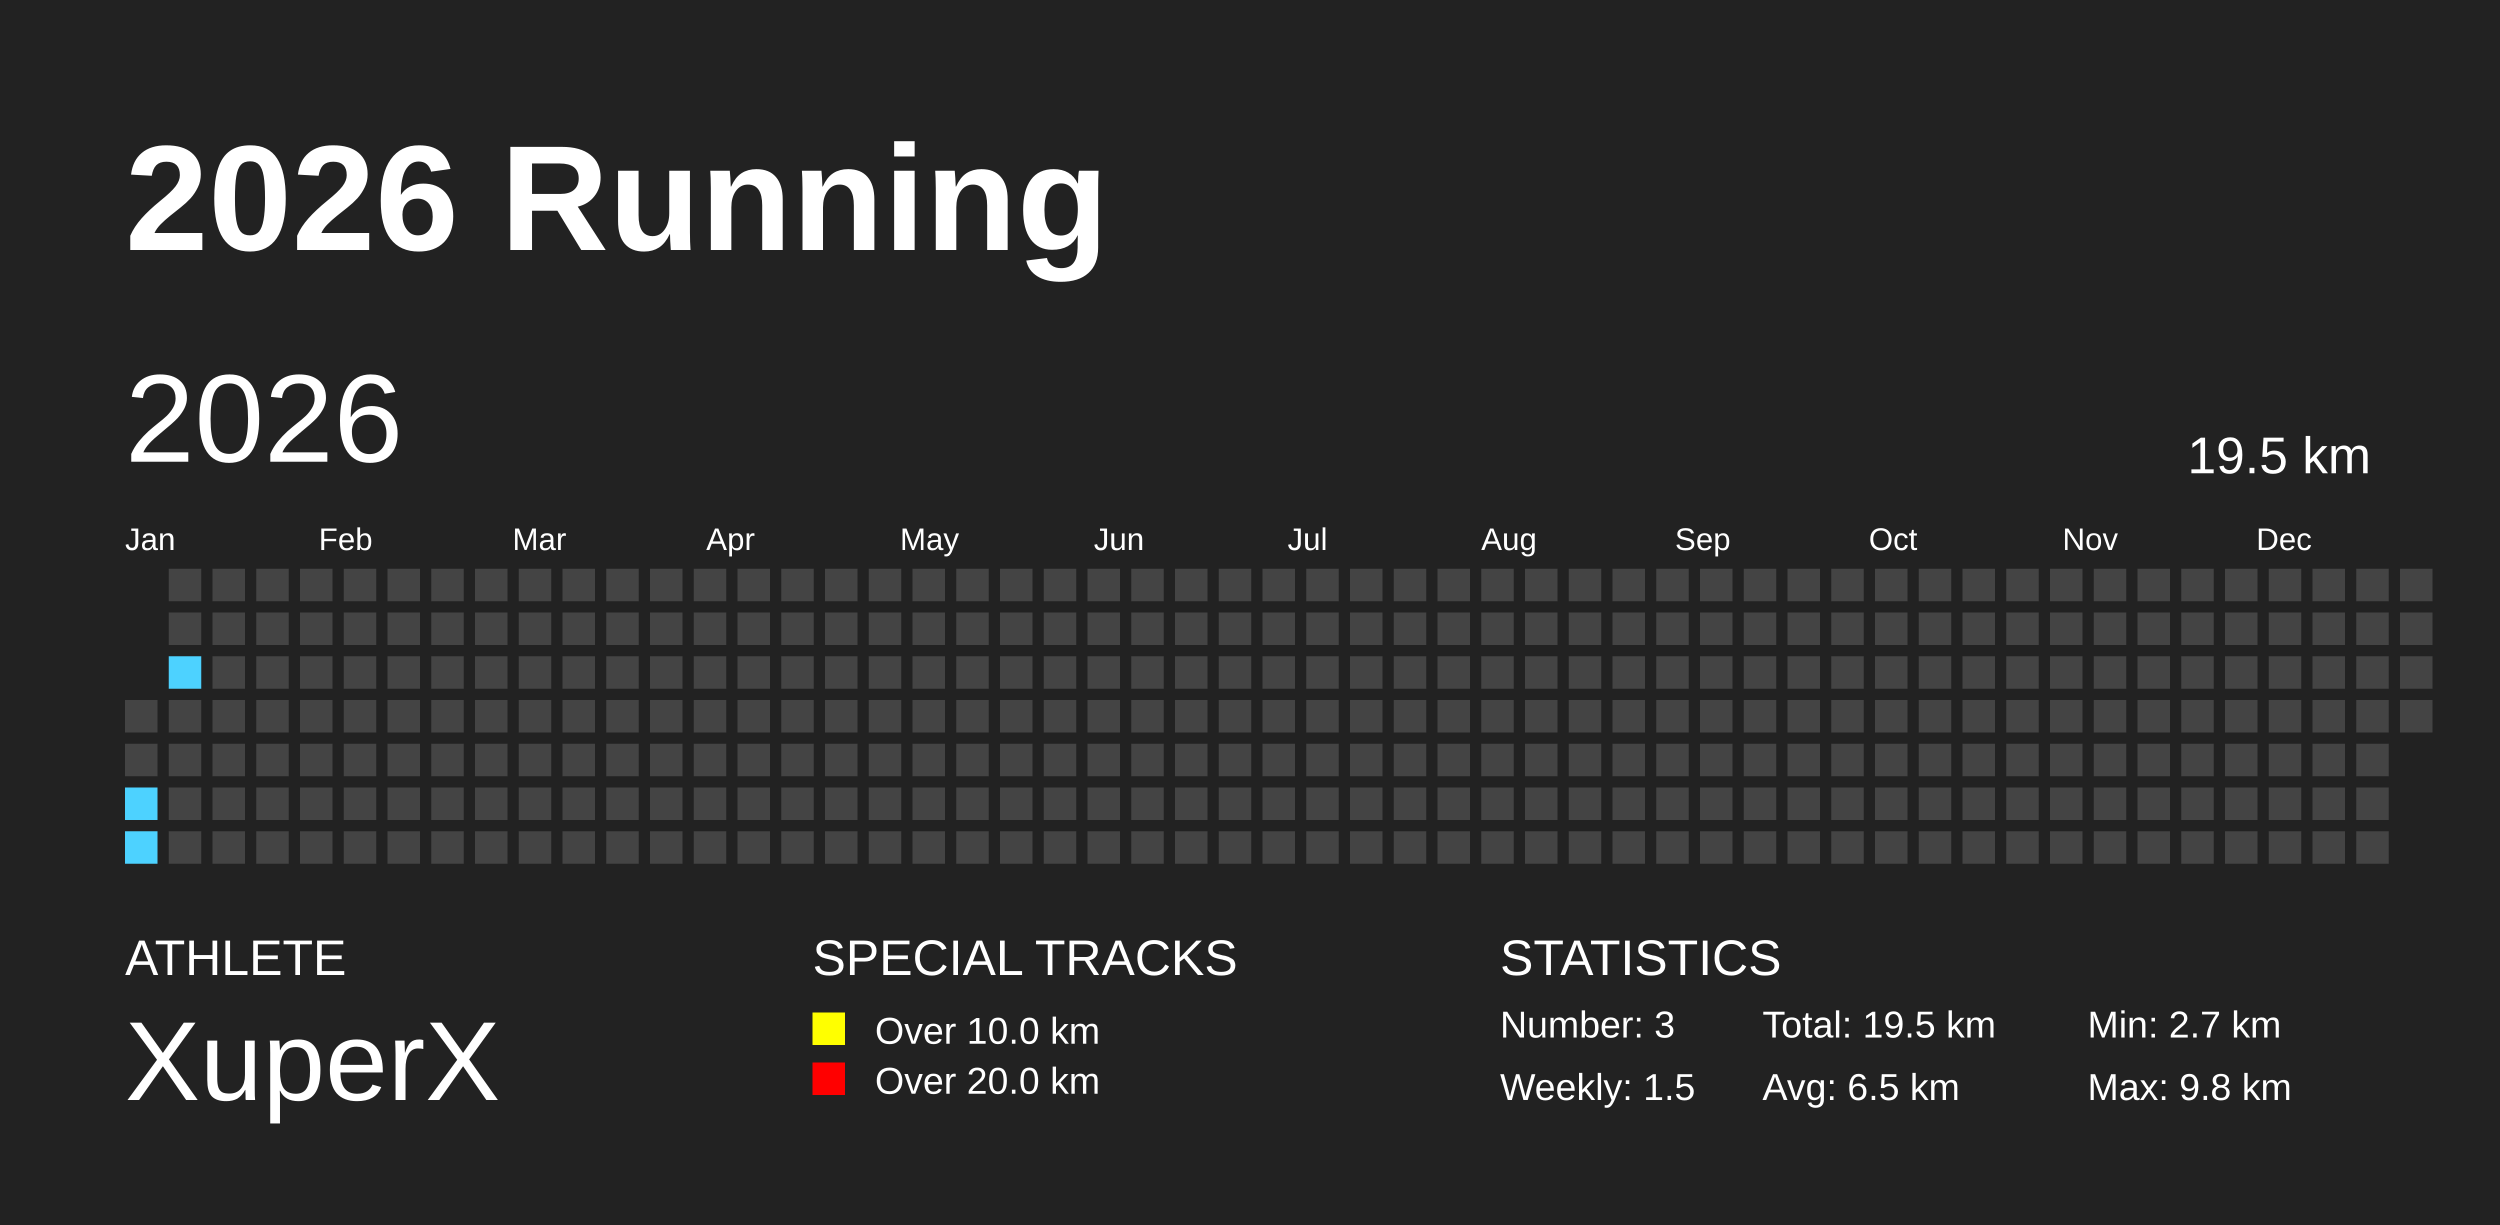
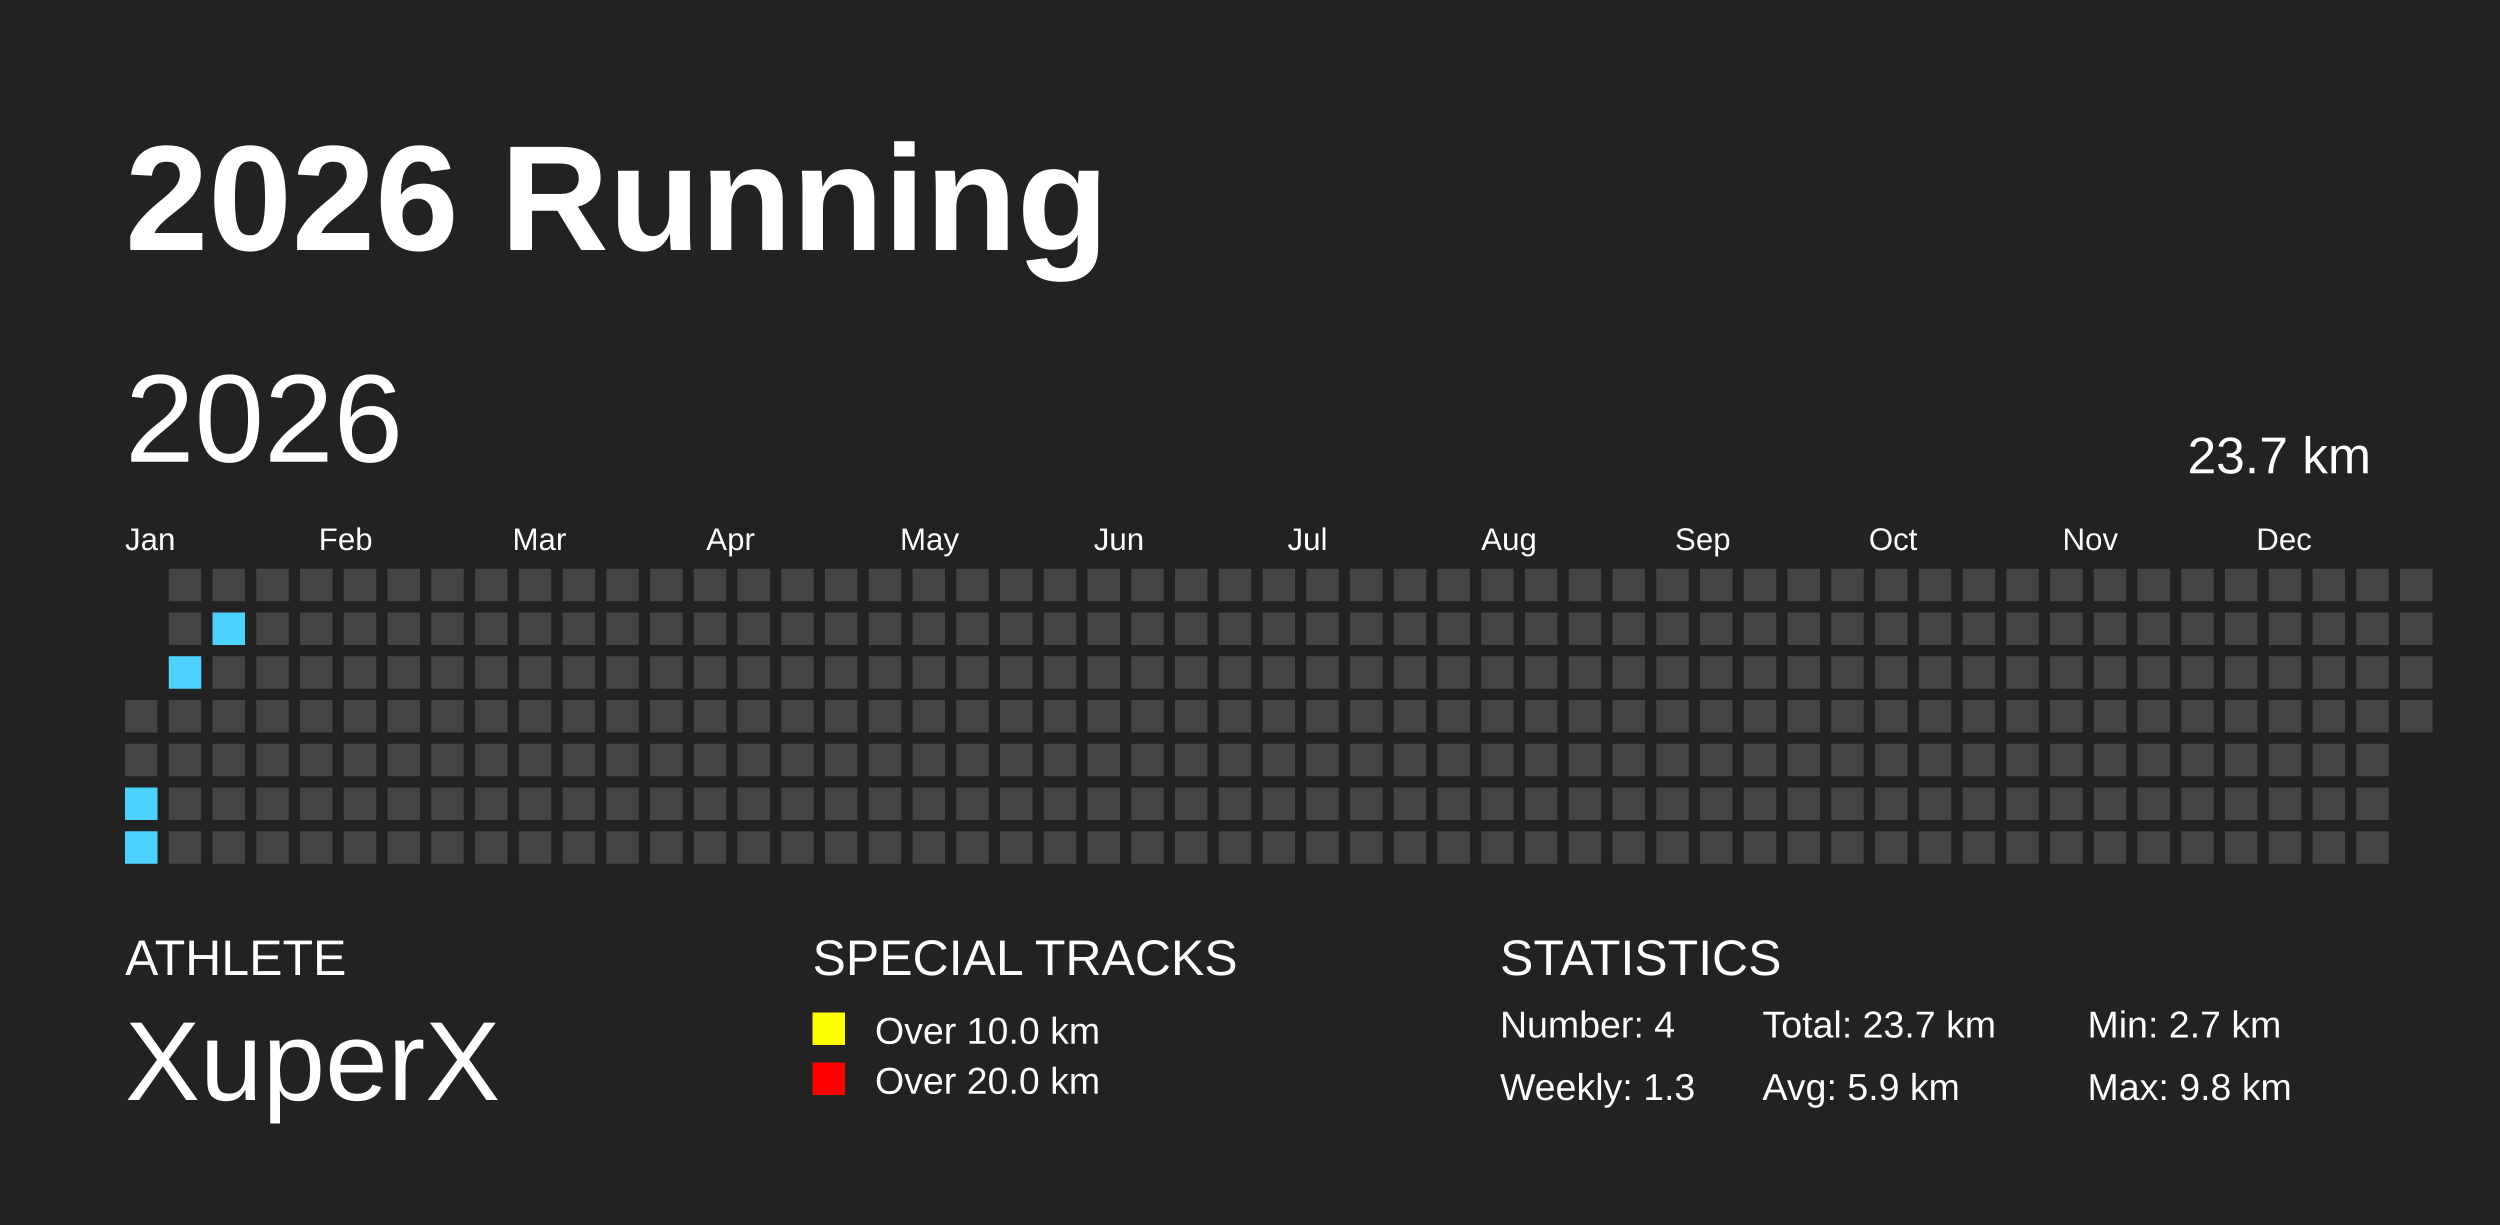
<svg xmlns="http://www.w3.org/2000/svg" baseProfile="full" height="98mm" version="1.1" viewBox="0,0,200,98" width="200mm">
  <defs />
  <rect fill="#222222" height="98" width="200" x="0" y="0" />
  <text fill="#FFFFFF" style="font-size:12px; font-family:Arial; font-weight:bold;" x="10" y="20">2026 Running</text>
  <text fill="#FFFFFF" style="font-size:4px; font-family:Arial" x="10" y="78">ATHLETE</text>
  <text fill="#FFFFFF" style="font-size:9px; font-family:Arial" x="10" y="88">XuperX</text>
  <text fill="#FFFFFF" style="font-size:4px; font-family:Arial" x="65" y="78">SPECIAL TRACKS</text>
  <rect fill="yellow" height="2.6" width="2.6" x="65" y="81" />
  <text fill="#FFFFFF" style="font-size:3px; font-family:Arial" x="70" y="83.5">Over 10.0 km</text>
  <rect fill="red" height="2.6" width="2.6" x="65" y="85" />
  <text fill="#FFFFFF" style="font-size:3px; font-family:Arial" x="70" y="87.5">Over 20.0 km</text>
  <text fill="#FFFFFF" style="font-size:4px; font-family:Arial" x="120" y="78">STATISTICS</text>
-   <text fill="#FFFFFF" style="font-size:3px; font-family:Arial" x="120" y="83">Number: 3</text>
-   <text fill="#FFFFFF" style="font-size:3px; font-family:Arial" x="120" y="88">Weekly: 1.5</text>
-   <text fill="#FFFFFF" style="font-size:3px; font-family:Arial" x="141" y="83">Total: 19.5 km</text>
-   <text fill="#FFFFFF" style="font-size:3px; font-family:Arial" x="141" y="88">Avg: 6.5 km</text>
+   <text fill="#FFFFFF" style="font-size:3px; font-family:Arial" x="120" y="83">Number: 4</text>
+   <text fill="#FFFFFF" style="font-size:3px; font-family:Arial" x="120" y="88">Weekly: 1.3</text>
+   <text fill="#FFFFFF" style="font-size:3px; font-family:Arial" x="141" y="83">Total: 23.7 km</text>
+   <text fill="#FFFFFF" style="font-size:3px; font-family:Arial" x="141" y="88">Avg: 5.9 km</text>
  <text fill="#FFFFFF" style="font-size:3px; font-family:Arial" x="167" y="83">Min: 2.7 km</text>
  <text fill="#FFFFFF" style="font-size:3px; font-family:Arial" x="167" y="88">Max: 9.8 km</text>
  <text dominant-baseline="hanging" fill="#FFFFFF" style="font-size:10.0px; font-family:Arial;" x="10" y="30">2026</text>
-   <text dominant-baseline="hanging" fill="#FFFFFF" style="font-size:4.125px; font-family:Arial;" x="175" y="35">19.5 km</text>
+   <text dominant-baseline="hanging" fill="#FFFFFF" style="font-size:4.125px; font-family:Arial;" x="175" y="35">23.7 km</text>
  <text fill="#FFFFFF" style="font-size:2.5px; font-family:Arial" x="10.0" y="44">Jan</text>
  <text fill="#FFFFFF" style="font-size:2.5px; font-family:Arial" x="25.5" y="44">Feb</text>
  <text fill="#FFFFFF" style="font-size:2.5px; font-family:Arial" x="41.0" y="44">Mar</text>
  <text fill="#FFFFFF" style="font-size:2.5px; font-family:Arial" x="56.5" y="44">Apr</text>
  <text fill="#FFFFFF" style="font-size:2.5px; font-family:Arial" x="72.0" y="44">May</text>
  <text fill="#FFFFFF" style="font-size:2.5px; font-family:Arial" x="87.5" y="44">Jun</text>
  <text fill="#FFFFFF" style="font-size:2.5px; font-family:Arial" x="103.0" y="44">Jul</text>
  <text fill="#FFFFFF" style="font-size:2.5px; font-family:Arial" x="118.5" y="44">Aug</text>
  <text fill="#FFFFFF" style="font-size:2.5px; font-family:Arial" x="134.0" y="44">Sep</text>
  <text fill="#FFFFFF" style="font-size:2.5px; font-family:Arial" x="149.5" y="44">Oct</text>
  <text fill="#FFFFFF" style="font-size:2.5px; font-family:Arial" x="165.0" y="44">Nov</text>
  <text fill="#FFFFFF" style="font-size:2.5px; font-family:Arial" x="180.5" y="44">Dec</text>
  <rect fill="#444444" height="2.6" width="2.6" x="10.0" y="56.0" />
  <rect fill="#444444" height="2.6" width="2.6" x="10.0" y="59.5" />
  <rect fill="#4DD2FF" height="2.6" width="2.6" x="10.0" y="63.0" />
  <rect fill="#4DD2FF" height="2.6" width="2.6" x="10.0" y="66.5" />
  <rect fill="#444444" height="2.6" width="2.6" x="13.5" y="45.5" />
  <rect fill="#444444" height="2.6" width="2.6" x="13.5" y="49.0" />
  <rect fill="#4DD2FF" height="2.6" width="2.6" x="13.5" y="52.5" />
  <rect fill="#444444" height="2.6" width="2.6" x="13.5" y="56.0" />
  <rect fill="#444444" height="2.6" width="2.6" x="13.5" y="59.5" />
  <rect fill="#444444" height="2.6" width="2.6" x="13.5" y="63.0" />
  <rect fill="#444444" height="2.6" width="2.6" x="13.5" y="66.5" />
  <rect fill="#444444" height="2.6" width="2.6" x="17.0" y="45.5" />
-   <rect fill="#444444" height="2.6" width="2.6" x="17.0" y="49.0" />
+   <rect fill="#4DD2FF" height="2.6" width="2.6" x="17.0" y="49.0" />
  <rect fill="#444444" height="2.6" width="2.6" x="17.0" y="52.5" />
  <rect fill="#444444" height="2.6" width="2.6" x="17.0" y="56.0" />
  <rect fill="#444444" height="2.6" width="2.6" x="17.0" y="59.5" />
  <rect fill="#444444" height="2.6" width="2.6" x="17.0" y="63.0" />
  <rect fill="#444444" height="2.6" width="2.6" x="17.0" y="66.5" />
  <rect fill="#444444" height="2.6" width="2.6" x="20.5" y="45.5" />
  <rect fill="#444444" height="2.6" width="2.6" x="20.5" y="49.0" />
  <rect fill="#444444" height="2.6" width="2.6" x="20.5" y="52.5" />
  <rect fill="#444444" height="2.6" width="2.6" x="20.5" y="56.0" />
  <rect fill="#444444" height="2.6" width="2.6" x="20.5" y="59.5" />
  <rect fill="#444444" height="2.6" width="2.6" x="20.5" y="63.0" />
  <rect fill="#444444" height="2.6" width="2.6" x="20.5" y="66.5" />
  <rect fill="#444444" height="2.6" width="2.6" x="24.0" y="45.5" />
  <rect fill="#444444" height="2.6" width="2.6" x="24.0" y="49.0" />
  <rect fill="#444444" height="2.6" width="2.6" x="24.0" y="52.5" />
  <rect fill="#444444" height="2.6" width="2.6" x="24.0" y="56.0" />
  <rect fill="#444444" height="2.6" width="2.6" x="24.0" y="59.5" />
  <rect fill="#444444" height="2.6" width="2.6" x="24.0" y="63.0" />
  <rect fill="#444444" height="2.6" width="2.6" x="24.0" y="66.5" />
  <rect fill="#444444" height="2.6" width="2.6" x="27.5" y="45.5" />
  <rect fill="#444444" height="2.6" width="2.6" x="27.5" y="49.0" />
  <rect fill="#444444" height="2.6" width="2.6" x="27.5" y="52.5" />
  <rect fill="#444444" height="2.6" width="2.6" x="27.5" y="56.0" />
  <rect fill="#444444" height="2.6" width="2.6" x="27.5" y="59.5" />
  <rect fill="#444444" height="2.6" width="2.6" x="27.5" y="63.0" />
  <rect fill="#444444" height="2.6" width="2.6" x="27.5" y="66.5" />
  <rect fill="#444444" height="2.6" width="2.6" x="31.0" y="45.5" />
  <rect fill="#444444" height="2.6" width="2.6" x="31.0" y="49.0" />
  <rect fill="#444444" height="2.6" width="2.6" x="31.0" y="52.5" />
  <rect fill="#444444" height="2.6" width="2.6" x="31.0" y="56.0" />
  <rect fill="#444444" height="2.6" width="2.6" x="31.0" y="59.5" />
  <rect fill="#444444" height="2.6" width="2.6" x="31.0" y="63.0" />
  <rect fill="#444444" height="2.6" width="2.6" x="31.0" y="66.5" />
  <rect fill="#444444" height="2.6" width="2.6" x="34.5" y="45.5" />
  <rect fill="#444444" height="2.6" width="2.6" x="34.5" y="49.0" />
  <rect fill="#444444" height="2.6" width="2.6" x="34.5" y="52.5" />
  <rect fill="#444444" height="2.6" width="2.6" x="34.5" y="56.0" />
  <rect fill="#444444" height="2.6" width="2.6" x="34.5" y="59.5" />
  <rect fill="#444444" height="2.6" width="2.6" x="34.5" y="63.0" />
  <rect fill="#444444" height="2.6" width="2.6" x="34.5" y="66.5" />
  <rect fill="#444444" height="2.6" width="2.6" x="38.0" y="45.5" />
  <rect fill="#444444" height="2.6" width="2.6" x="38.0" y="49.0" />
  <rect fill="#444444" height="2.6" width="2.6" x="38.0" y="52.5" />
  <rect fill="#444444" height="2.6" width="2.6" x="38.0" y="56.0" />
  <rect fill="#444444" height="2.6" width="2.6" x="38.0" y="59.5" />
  <rect fill="#444444" height="2.6" width="2.6" x="38.0" y="63.0" />
  <rect fill="#444444" height="2.6" width="2.6" x="38.0" y="66.5" />
  <rect fill="#444444" height="2.6" width="2.6" x="41.5" y="45.5" />
  <rect fill="#444444" height="2.6" width="2.6" x="41.5" y="49.0" />
  <rect fill="#444444" height="2.6" width="2.6" x="41.5" y="52.5" />
  <rect fill="#444444" height="2.6" width="2.6" x="41.5" y="56.0" />
  <rect fill="#444444" height="2.6" width="2.6" x="41.5" y="59.5" />
  <rect fill="#444444" height="2.6" width="2.6" x="41.5" y="63.0" />
  <rect fill="#444444" height="2.6" width="2.6" x="41.5" y="66.5" />
  <rect fill="#444444" height="2.6" width="2.6" x="45.0" y="45.5" />
  <rect fill="#444444" height="2.6" width="2.6" x="45.0" y="49.0" />
  <rect fill="#444444" height="2.6" width="2.6" x="45.0" y="52.5" />
  <rect fill="#444444" height="2.6" width="2.6" x="45.0" y="56.0" />
  <rect fill="#444444" height="2.6" width="2.6" x="45.0" y="59.5" />
  <rect fill="#444444" height="2.6" width="2.6" x="45.0" y="63.0" />
  <rect fill="#444444" height="2.6" width="2.6" x="45.0" y="66.5" />
  <rect fill="#444444" height="2.6" width="2.6" x="48.5" y="45.5" />
  <rect fill="#444444" height="2.6" width="2.6" x="48.5" y="49.0" />
  <rect fill="#444444" height="2.6" width="2.6" x="48.5" y="52.5" />
  <rect fill="#444444" height="2.6" width="2.6" x="48.5" y="56.0" />
  <rect fill="#444444" height="2.6" width="2.6" x="48.5" y="59.5" />
  <rect fill="#444444" height="2.6" width="2.6" x="48.5" y="63.0" />
  <rect fill="#444444" height="2.6" width="2.6" x="48.5" y="66.5" />
  <rect fill="#444444" height="2.6" width="2.6" x="52.0" y="45.5" />
  <rect fill="#444444" height="2.6" width="2.6" x="52.0" y="49.0" />
  <rect fill="#444444" height="2.6" width="2.6" x="52.0" y="52.5" />
  <rect fill="#444444" height="2.6" width="2.6" x="52.0" y="56.0" />
  <rect fill="#444444" height="2.6" width="2.6" x="52.0" y="59.5" />
  <rect fill="#444444" height="2.6" width="2.6" x="52.0" y="63.0" />
  <rect fill="#444444" height="2.6" width="2.6" x="52.0" y="66.5" />
  <rect fill="#444444" height="2.6" width="2.6" x="55.5" y="45.5" />
  <rect fill="#444444" height="2.6" width="2.6" x="55.5" y="49.0" />
  <rect fill="#444444" height="2.6" width="2.6" x="55.5" y="52.5" />
  <rect fill="#444444" height="2.6" width="2.6" x="55.5" y="56.0" />
  <rect fill="#444444" height="2.6" width="2.6" x="55.5" y="59.5" />
  <rect fill="#444444" height="2.6" width="2.6" x="55.5" y="63.0" />
  <rect fill="#444444" height="2.6" width="2.6" x="55.5" y="66.5" />
  <rect fill="#444444" height="2.6" width="2.6" x="59.0" y="45.5" />
  <rect fill="#444444" height="2.6" width="2.6" x="59.0" y="49.0" />
  <rect fill="#444444" height="2.6" width="2.6" x="59.0" y="52.5" />
  <rect fill="#444444" height="2.6" width="2.6" x="59.0" y="56.0" />
  <rect fill="#444444" height="2.6" width="2.6" x="59.0" y="59.5" />
  <rect fill="#444444" height="2.6" width="2.6" x="59.0" y="63.0" />
  <rect fill="#444444" height="2.6" width="2.6" x="59.0" y="66.5" />
  <rect fill="#444444" height="2.6" width="2.6" x="62.5" y="45.5" />
  <rect fill="#444444" height="2.6" width="2.6" x="62.5" y="49.0" />
  <rect fill="#444444" height="2.6" width="2.6" x="62.5" y="52.5" />
  <rect fill="#444444" height="2.6" width="2.6" x="62.5" y="56.0" />
  <rect fill="#444444" height="2.6" width="2.6" x="62.5" y="59.5" />
  <rect fill="#444444" height="2.6" width="2.6" x="62.5" y="63.0" />
  <rect fill="#444444" height="2.6" width="2.6" x="62.5" y="66.5" />
  <rect fill="#444444" height="2.6" width="2.6" x="66.0" y="45.5" />
  <rect fill="#444444" height="2.6" width="2.6" x="66.0" y="49.0" />
  <rect fill="#444444" height="2.6" width="2.6" x="66.0" y="52.5" />
  <rect fill="#444444" height="2.6" width="2.6" x="66.0" y="56.0" />
  <rect fill="#444444" height="2.6" width="2.6" x="66.0" y="59.5" />
  <rect fill="#444444" height="2.6" width="2.6" x="66.0" y="63.0" />
  <rect fill="#444444" height="2.6" width="2.6" x="66.0" y="66.5" />
  <rect fill="#444444" height="2.6" width="2.6" x="69.5" y="45.5" />
  <rect fill="#444444" height="2.6" width="2.6" x="69.5" y="49.0" />
  <rect fill="#444444" height="2.6" width="2.6" x="69.5" y="52.5" />
  <rect fill="#444444" height="2.6" width="2.6" x="69.5" y="56.0" />
  <rect fill="#444444" height="2.6" width="2.6" x="69.5" y="59.5" />
  <rect fill="#444444" height="2.6" width="2.6" x="69.5" y="63.0" />
  <rect fill="#444444" height="2.6" width="2.6" x="69.5" y="66.5" />
  <rect fill="#444444" height="2.6" width="2.6" x="73.0" y="45.5" />
  <rect fill="#444444" height="2.6" width="2.6" x="73.0" y="49.0" />
  <rect fill="#444444" height="2.6" width="2.6" x="73.0" y="52.5" />
  <rect fill="#444444" height="2.6" width="2.6" x="73.0" y="56.0" />
  <rect fill="#444444" height="2.6" width="2.6" x="73.0" y="59.5" />
  <rect fill="#444444" height="2.6" width="2.6" x="73.0" y="63.0" />
  <rect fill="#444444" height="2.6" width="2.6" x="73.0" y="66.5" />
  <rect fill="#444444" height="2.6" width="2.6" x="76.5" y="45.5" />
  <rect fill="#444444" height="2.6" width="2.6" x="76.5" y="49.0" />
  <rect fill="#444444" height="2.6" width="2.6" x="76.5" y="52.5" />
  <rect fill="#444444" height="2.6" width="2.6" x="76.5" y="56.0" />
  <rect fill="#444444" height="2.6" width="2.6" x="76.5" y="59.5" />
  <rect fill="#444444" height="2.6" width="2.6" x="76.5" y="63.0" />
  <rect fill="#444444" height="2.6" width="2.6" x="76.5" y="66.5" />
  <rect fill="#444444" height="2.6" width="2.6" x="80.0" y="45.5" />
  <rect fill="#444444" height="2.6" width="2.6" x="80.0" y="49.0" />
  <rect fill="#444444" height="2.6" width="2.6" x="80.0" y="52.5" />
  <rect fill="#444444" height="2.6" width="2.6" x="80.0" y="56.0" />
  <rect fill="#444444" height="2.6" width="2.6" x="80.0" y="59.5" />
  <rect fill="#444444" height="2.6" width="2.6" x="80.0" y="63.0" />
  <rect fill="#444444" height="2.6" width="2.6" x="80.0" y="66.5" />
  <rect fill="#444444" height="2.6" width="2.6" x="83.5" y="45.5" />
  <rect fill="#444444" height="2.6" width="2.6" x="83.5" y="49.0" />
  <rect fill="#444444" height="2.6" width="2.6" x="83.5" y="52.5" />
  <rect fill="#444444" height="2.6" width="2.6" x="83.5" y="56.0" />
  <rect fill="#444444" height="2.6" width="2.6" x="83.5" y="59.5" />
  <rect fill="#444444" height="2.6" width="2.6" x="83.5" y="63.0" />
  <rect fill="#444444" height="2.6" width="2.6" x="83.5" y="66.5" />
  <rect fill="#444444" height="2.6" width="2.6" x="87.0" y="45.5" />
  <rect fill="#444444" height="2.6" width="2.6" x="87.0" y="49.0" />
  <rect fill="#444444" height="2.6" width="2.6" x="87.0" y="52.5" />
  <rect fill="#444444" height="2.6" width="2.6" x="87.0" y="56.0" />
  <rect fill="#444444" height="2.6" width="2.6" x="87.0" y="59.5" />
  <rect fill="#444444" height="2.6" width="2.6" x="87.0" y="63.0" />
  <rect fill="#444444" height="2.6" width="2.6" x="87.0" y="66.5" />
  <rect fill="#444444" height="2.6" width="2.6" x="90.5" y="45.5" />
  <rect fill="#444444" height="2.6" width="2.6" x="90.5" y="49.0" />
  <rect fill="#444444" height="2.6" width="2.6" x="90.5" y="52.5" />
  <rect fill="#444444" height="2.6" width="2.6" x="90.5" y="56.0" />
  <rect fill="#444444" height="2.6" width="2.6" x="90.5" y="59.5" />
  <rect fill="#444444" height="2.6" width="2.6" x="90.5" y="63.0" />
  <rect fill="#444444" height="2.6" width="2.6" x="90.5" y="66.5" />
  <rect fill="#444444" height="2.6" width="2.6" x="94.0" y="45.5" />
  <rect fill="#444444" height="2.6" width="2.6" x="94.0" y="49.0" />
  <rect fill="#444444" height="2.6" width="2.6" x="94.0" y="52.5" />
  <rect fill="#444444" height="2.6" width="2.6" x="94.0" y="56.0" />
  <rect fill="#444444" height="2.6" width="2.6" x="94.0" y="59.5" />
  <rect fill="#444444" height="2.6" width="2.6" x="94.0" y="63.0" />
  <rect fill="#444444" height="2.6" width="2.6" x="94.0" y="66.5" />
  <rect fill="#444444" height="2.6" width="2.6" x="97.5" y="45.5" />
  <rect fill="#444444" height="2.6" width="2.6" x="97.5" y="49.0" />
  <rect fill="#444444" height="2.6" width="2.6" x="97.5" y="52.5" />
  <rect fill="#444444" height="2.6" width="2.6" x="97.5" y="56.0" />
  <rect fill="#444444" height="2.6" width="2.6" x="97.5" y="59.5" />
  <rect fill="#444444" height="2.6" width="2.6" x="97.5" y="63.0" />
  <rect fill="#444444" height="2.6" width="2.6" x="97.5" y="66.5" />
  <rect fill="#444444" height="2.6" width="2.6" x="101.0" y="45.5" />
  <rect fill="#444444" height="2.6" width="2.6" x="101.0" y="49.0" />
  <rect fill="#444444" height="2.6" width="2.6" x="101.0" y="52.5" />
  <rect fill="#444444" height="2.6" width="2.6" x="101.0" y="56.0" />
  <rect fill="#444444" height="2.6" width="2.6" x="101.0" y="59.5" />
  <rect fill="#444444" height="2.6" width="2.6" x="101.0" y="63.0" />
  <rect fill="#444444" height="2.6" width="2.6" x="101.0" y="66.5" />
  <rect fill="#444444" height="2.6" width="2.6" x="104.5" y="45.5" />
  <rect fill="#444444" height="2.6" width="2.6" x="104.5" y="49.0" />
  <rect fill="#444444" height="2.6" width="2.6" x="104.5" y="52.5" />
  <rect fill="#444444" height="2.6" width="2.6" x="104.5" y="56.0" />
  <rect fill="#444444" height="2.6" width="2.6" x="104.5" y="59.5" />
  <rect fill="#444444" height="2.6" width="2.6" x="104.5" y="63.0" />
  <rect fill="#444444" height="2.6" width="2.6" x="104.5" y="66.5" />
  <rect fill="#444444" height="2.6" width="2.6" x="108.0" y="45.5" />
  <rect fill="#444444" height="2.6" width="2.6" x="108.0" y="49.0" />
  <rect fill="#444444" height="2.6" width="2.6" x="108.0" y="52.5" />
  <rect fill="#444444" height="2.6" width="2.6" x="108.0" y="56.0" />
  <rect fill="#444444" height="2.6" width="2.6" x="108.0" y="59.5" />
  <rect fill="#444444" height="2.6" width="2.6" x="108.0" y="63.0" />
  <rect fill="#444444" height="2.6" width="2.6" x="108.0" y="66.5" />
  <rect fill="#444444" height="2.6" width="2.6" x="111.5" y="45.5" />
  <rect fill="#444444" height="2.6" width="2.6" x="111.5" y="49.0" />
  <rect fill="#444444" height="2.6" width="2.6" x="111.5" y="52.5" />
  <rect fill="#444444" height="2.6" width="2.6" x="111.5" y="56.0" />
  <rect fill="#444444" height="2.6" width="2.6" x="111.5" y="59.5" />
  <rect fill="#444444" height="2.6" width="2.6" x="111.5" y="63.0" />
  <rect fill="#444444" height="2.6" width="2.6" x="111.5" y="66.5" />
  <rect fill="#444444" height="2.6" width="2.6" x="115.0" y="45.5" />
  <rect fill="#444444" height="2.6" width="2.6" x="115.0" y="49.0" />
  <rect fill="#444444" height="2.6" width="2.6" x="115.0" y="52.5" />
  <rect fill="#444444" height="2.6" width="2.6" x="115.0" y="56.0" />
  <rect fill="#444444" height="2.6" width="2.6" x="115.0" y="59.5" />
  <rect fill="#444444" height="2.6" width="2.6" x="115.0" y="63.0" />
  <rect fill="#444444" height="2.6" width="2.6" x="115.0" y="66.5" />
  <rect fill="#444444" height="2.6" width="2.6" x="118.5" y="45.5" />
  <rect fill="#444444" height="2.6" width="2.6" x="118.5" y="49.0" />
  <rect fill="#444444" height="2.6" width="2.6" x="118.5" y="52.5" />
  <rect fill="#444444" height="2.6" width="2.6" x="118.5" y="56.0" />
  <rect fill="#444444" height="2.6" width="2.6" x="118.5" y="59.5" />
  <rect fill="#444444" height="2.6" width="2.6" x="118.5" y="63.0" />
  <rect fill="#444444" height="2.6" width="2.6" x="118.5" y="66.5" />
  <rect fill="#444444" height="2.6" width="2.6" x="122.0" y="45.5" />
  <rect fill="#444444" height="2.6" width="2.6" x="122.0" y="49.0" />
  <rect fill="#444444" height="2.6" width="2.6" x="122.0" y="52.5" />
  <rect fill="#444444" height="2.6" width="2.6" x="122.0" y="56.0" />
  <rect fill="#444444" height="2.6" width="2.6" x="122.0" y="59.5" />
  <rect fill="#444444" height="2.6" width="2.6" x="122.0" y="63.0" />
  <rect fill="#444444" height="2.6" width="2.6" x="122.0" y="66.5" />
  <rect fill="#444444" height="2.6" width="2.6" x="125.5" y="45.5" />
  <rect fill="#444444" height="2.6" width="2.6" x="125.5" y="49.0" />
  <rect fill="#444444" height="2.6" width="2.6" x="125.5" y="52.5" />
  <rect fill="#444444" height="2.6" width="2.6" x="125.5" y="56.0" />
  <rect fill="#444444" height="2.6" width="2.6" x="125.5" y="59.5" />
  <rect fill="#444444" height="2.6" width="2.6" x="125.5" y="63.0" />
  <rect fill="#444444" height="2.6" width="2.6" x="125.5" y="66.5" />
  <rect fill="#444444" height="2.6" width="2.6" x="129.0" y="45.5" />
  <rect fill="#444444" height="2.6" width="2.6" x="129.0" y="49.0" />
  <rect fill="#444444" height="2.6" width="2.6" x="129.0" y="52.5" />
  <rect fill="#444444" height="2.6" width="2.6" x="129.0" y="56.0" />
  <rect fill="#444444" height="2.6" width="2.6" x="129.0" y="59.5" />
  <rect fill="#444444" height="2.6" width="2.6" x="129.0" y="63.0" />
  <rect fill="#444444" height="2.6" width="2.6" x="129.0" y="66.5" />
  <rect fill="#444444" height="2.6" width="2.6" x="132.5" y="45.5" />
  <rect fill="#444444" height="2.6" width="2.6" x="132.5" y="49.0" />
  <rect fill="#444444" height="2.6" width="2.6" x="132.5" y="52.5" />
  <rect fill="#444444" height="2.6" width="2.6" x="132.5" y="56.0" />
  <rect fill="#444444" height="2.6" width="2.6" x="132.5" y="59.5" />
  <rect fill="#444444" height="2.6" width="2.6" x="132.5" y="63.0" />
  <rect fill="#444444" height="2.6" width="2.6" x="132.5" y="66.5" />
  <rect fill="#444444" height="2.6" width="2.6" x="136.0" y="45.5" />
  <rect fill="#444444" height="2.6" width="2.6" x="136.0" y="49.0" />
  <rect fill="#444444" height="2.6" width="2.6" x="136.0" y="52.5" />
  <rect fill="#444444" height="2.6" width="2.6" x="136.0" y="56.0" />
  <rect fill="#444444" height="2.6" width="2.6" x="136.0" y="59.5" />
  <rect fill="#444444" height="2.6" width="2.6" x="136.0" y="63.0" />
  <rect fill="#444444" height="2.6" width="2.6" x="136.0" y="66.5" />
  <rect fill="#444444" height="2.6" width="2.6" x="139.5" y="45.5" />
  <rect fill="#444444" height="2.6" width="2.6" x="139.5" y="49.0" />
  <rect fill="#444444" height="2.6" width="2.6" x="139.5" y="52.5" />
  <rect fill="#444444" height="2.6" width="2.6" x="139.5" y="56.0" />
  <rect fill="#444444" height="2.6" width="2.6" x="139.5" y="59.5" />
  <rect fill="#444444" height="2.6" width="2.6" x="139.5" y="63.0" />
  <rect fill="#444444" height="2.6" width="2.6" x="139.5" y="66.5" />
  <rect fill="#444444" height="2.6" width="2.6" x="143.0" y="45.5" />
  <rect fill="#444444" height="2.6" width="2.6" x="143.0" y="49.0" />
  <rect fill="#444444" height="2.6" width="2.6" x="143.0" y="52.5" />
  <rect fill="#444444" height="2.6" width="2.6" x="143.0" y="56.0" />
  <rect fill="#444444" height="2.6" width="2.6" x="143.0" y="59.5" />
  <rect fill="#444444" height="2.6" width="2.6" x="143.0" y="63.0" />
  <rect fill="#444444" height="2.6" width="2.6" x="143.0" y="66.5" />
  <rect fill="#444444" height="2.6" width="2.6" x="146.5" y="45.5" />
  <rect fill="#444444" height="2.6" width="2.6" x="146.5" y="49.0" />
  <rect fill="#444444" height="2.6" width="2.6" x="146.5" y="52.5" />
  <rect fill="#444444" height="2.6" width="2.6" x="146.5" y="56.0" />
  <rect fill="#444444" height="2.6" width="2.6" x="146.5" y="59.5" />
  <rect fill="#444444" height="2.6" width="2.6" x="146.5" y="63.0" />
  <rect fill="#444444" height="2.6" width="2.6" x="146.5" y="66.5" />
  <rect fill="#444444" height="2.6" width="2.6" x="150.0" y="45.5" />
  <rect fill="#444444" height="2.6" width="2.6" x="150.0" y="49.0" />
  <rect fill="#444444" height="2.6" width="2.6" x="150.0" y="52.5" />
  <rect fill="#444444" height="2.6" width="2.6" x="150.0" y="56.0" />
  <rect fill="#444444" height="2.6" width="2.6" x="150.0" y="59.5" />
  <rect fill="#444444" height="2.6" width="2.6" x="150.0" y="63.0" />
  <rect fill="#444444" height="2.6" width="2.6" x="150.0" y="66.5" />
  <rect fill="#444444" height="2.6" width="2.6" x="153.5" y="45.5" />
  <rect fill="#444444" height="2.6" width="2.6" x="153.5" y="49.0" />
  <rect fill="#444444" height="2.6" width="2.6" x="153.5" y="52.5" />
  <rect fill="#444444" height="2.6" width="2.6" x="153.5" y="56.0" />
  <rect fill="#444444" height="2.6" width="2.6" x="153.5" y="59.5" />
  <rect fill="#444444" height="2.6" width="2.6" x="153.5" y="63.0" />
  <rect fill="#444444" height="2.6" width="2.6" x="153.5" y="66.5" />
  <rect fill="#444444" height="2.6" width="2.6" x="157.0" y="45.5" />
  <rect fill="#444444" height="2.6" width="2.6" x="157.0" y="49.0" />
  <rect fill="#444444" height="2.6" width="2.6" x="157.0" y="52.5" />
  <rect fill="#444444" height="2.6" width="2.6" x="157.0" y="56.0" />
  <rect fill="#444444" height="2.6" width="2.6" x="157.0" y="59.5" />
  <rect fill="#444444" height="2.6" width="2.6" x="157.0" y="63.0" />
  <rect fill="#444444" height="2.6" width="2.6" x="157.0" y="66.5" />
  <rect fill="#444444" height="2.6" width="2.6" x="160.5" y="45.5" />
  <rect fill="#444444" height="2.6" width="2.6" x="160.5" y="49.0" />
  <rect fill="#444444" height="2.6" width="2.6" x="160.5" y="52.5" />
  <rect fill="#444444" height="2.6" width="2.6" x="160.5" y="56.0" />
  <rect fill="#444444" height="2.6" width="2.6" x="160.5" y="59.5" />
  <rect fill="#444444" height="2.6" width="2.6" x="160.5" y="63.0" />
  <rect fill="#444444" height="2.6" width="2.6" x="160.5" y="66.5" />
  <rect fill="#444444" height="2.6" width="2.6" x="164.0" y="45.5" />
  <rect fill="#444444" height="2.6" width="2.6" x="164.0" y="49.0" />
  <rect fill="#444444" height="2.6" width="2.6" x="164.0" y="52.5" />
  <rect fill="#444444" height="2.6" width="2.6" x="164.0" y="56.0" />
  <rect fill="#444444" height="2.6" width="2.6" x="164.0" y="59.5" />
  <rect fill="#444444" height="2.6" width="2.6" x="164.0" y="63.0" />
  <rect fill="#444444" height="2.6" width="2.6" x="164.0" y="66.5" />
  <rect fill="#444444" height="2.6" width="2.6" x="167.5" y="45.5" />
  <rect fill="#444444" height="2.6" width="2.6" x="167.5" y="49.0" />
  <rect fill="#444444" height="2.6" width="2.6" x="167.5" y="52.5" />
  <rect fill="#444444" height="2.6" width="2.6" x="167.5" y="56.0" />
  <rect fill="#444444" height="2.6" width="2.6" x="167.5" y="59.5" />
  <rect fill="#444444" height="2.6" width="2.6" x="167.5" y="63.0" />
  <rect fill="#444444" height="2.6" width="2.6" x="167.5" y="66.5" />
  <rect fill="#444444" height="2.6" width="2.6" x="171.0" y="45.5" />
  <rect fill="#444444" height="2.6" width="2.6" x="171.0" y="49.0" />
  <rect fill="#444444" height="2.6" width="2.6" x="171.0" y="52.5" />
  <rect fill="#444444" height="2.6" width="2.6" x="171.0" y="56.0" />
  <rect fill="#444444" height="2.6" width="2.6" x="171.0" y="59.5" />
  <rect fill="#444444" height="2.6" width="2.6" x="171.0" y="63.0" />
  <rect fill="#444444" height="2.6" width="2.6" x="171.0" y="66.5" />
  <rect fill="#444444" height="2.6" width="2.6" x="174.5" y="45.5" />
  <rect fill="#444444" height="2.6" width="2.6" x="174.5" y="49.0" />
  <rect fill="#444444" height="2.6" width="2.6" x="174.5" y="52.5" />
  <rect fill="#444444" height="2.6" width="2.6" x="174.5" y="56.0" />
  <rect fill="#444444" height="2.6" width="2.6" x="174.5" y="59.5" />
  <rect fill="#444444" height="2.6" width="2.6" x="174.5" y="63.0" />
  <rect fill="#444444" height="2.6" width="2.6" x="174.5" y="66.5" />
  <rect fill="#444444" height="2.6" width="2.6" x="178.0" y="45.5" />
  <rect fill="#444444" height="2.6" width="2.6" x="178.0" y="49.0" />
  <rect fill="#444444" height="2.6" width="2.6" x="178.0" y="52.5" />
  <rect fill="#444444" height="2.6" width="2.6" x="178.0" y="56.0" />
  <rect fill="#444444" height="2.6" width="2.6" x="178.0" y="59.5" />
  <rect fill="#444444" height="2.6" width="2.6" x="178.0" y="63.0" />
  <rect fill="#444444" height="2.6" width="2.6" x="178.0" y="66.5" />
  <rect fill="#444444" height="2.6" width="2.6" x="181.5" y="45.5" />
  <rect fill="#444444" height="2.6" width="2.6" x="181.5" y="49.0" />
  <rect fill="#444444" height="2.6" width="2.6" x="181.5" y="52.5" />
  <rect fill="#444444" height="2.6" width="2.6" x="181.5" y="56.0" />
  <rect fill="#444444" height="2.6" width="2.6" x="181.5" y="59.5" />
  <rect fill="#444444" height="2.6" width="2.6" x="181.5" y="63.0" />
  <rect fill="#444444" height="2.6" width="2.6" x="181.5" y="66.5" />
  <rect fill="#444444" height="2.6" width="2.6" x="185.0" y="45.5" />
  <rect fill="#444444" height="2.6" width="2.6" x="185.0" y="49.0" />
  <rect fill="#444444" height="2.6" width="2.6" x="185.0" y="52.5" />
  <rect fill="#444444" height="2.6" width="2.6" x="185.0" y="56.0" />
  <rect fill="#444444" height="2.6" width="2.6" x="185.0" y="59.5" />
  <rect fill="#444444" height="2.6" width="2.6" x="185.0" y="63.0" />
  <rect fill="#444444" height="2.6" width="2.6" x="185.0" y="66.5" />
  <rect fill="#444444" height="2.6" width="2.6" x="188.5" y="45.5" />
  <rect fill="#444444" height="2.6" width="2.6" x="188.5" y="49.0" />
  <rect fill="#444444" height="2.6" width="2.6" x="188.5" y="52.5" />
  <rect fill="#444444" height="2.6" width="2.6" x="188.5" y="56.0" />
  <rect fill="#444444" height="2.6" width="2.6" x="188.5" y="59.5" />
  <rect fill="#444444" height="2.6" width="2.6" x="188.5" y="63.0" />
  <rect fill="#444444" height="2.6" width="2.6" x="188.5" y="66.5" />
  <rect fill="#444444" height="2.6" width="2.6" x="192.0" y="45.5" />
  <rect fill="#444444" height="2.6" width="2.6" x="192.0" y="49.0" />
  <rect fill="#444444" height="2.6" width="2.6" x="192.0" y="52.5" />
  <rect fill="#444444" height="2.6" width="2.6" x="192.0" y="56.0" />
</svg>
